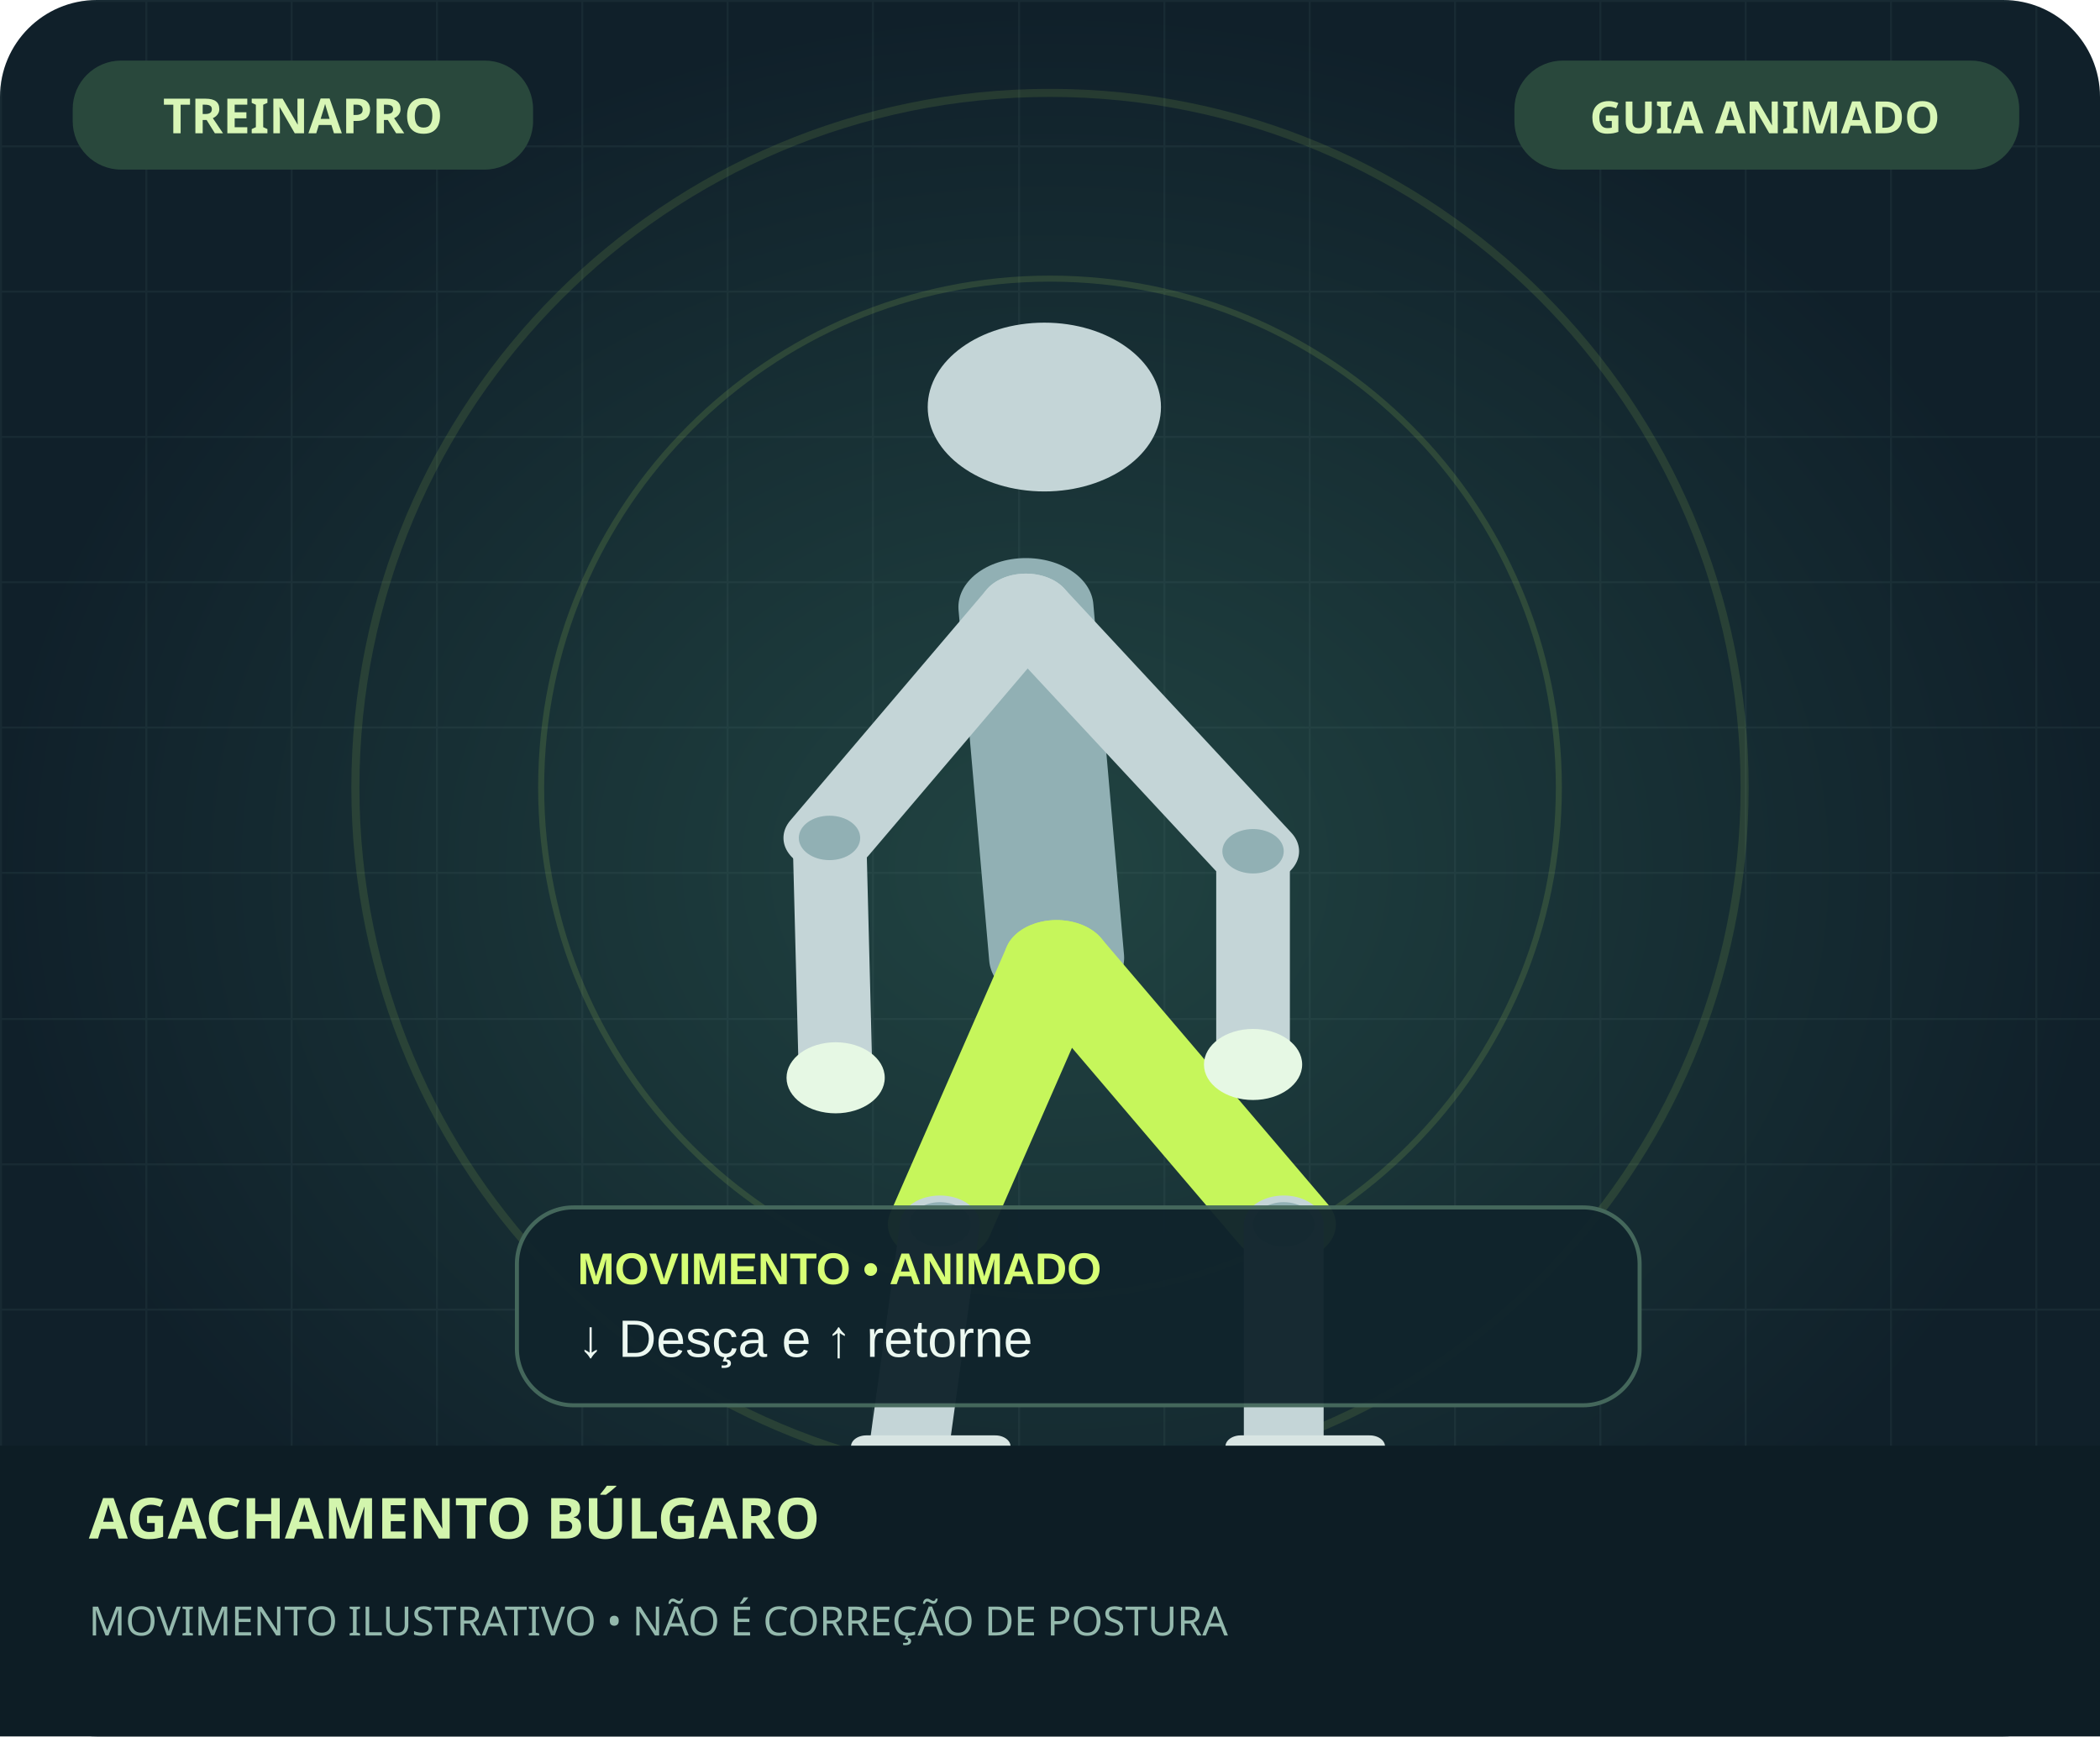
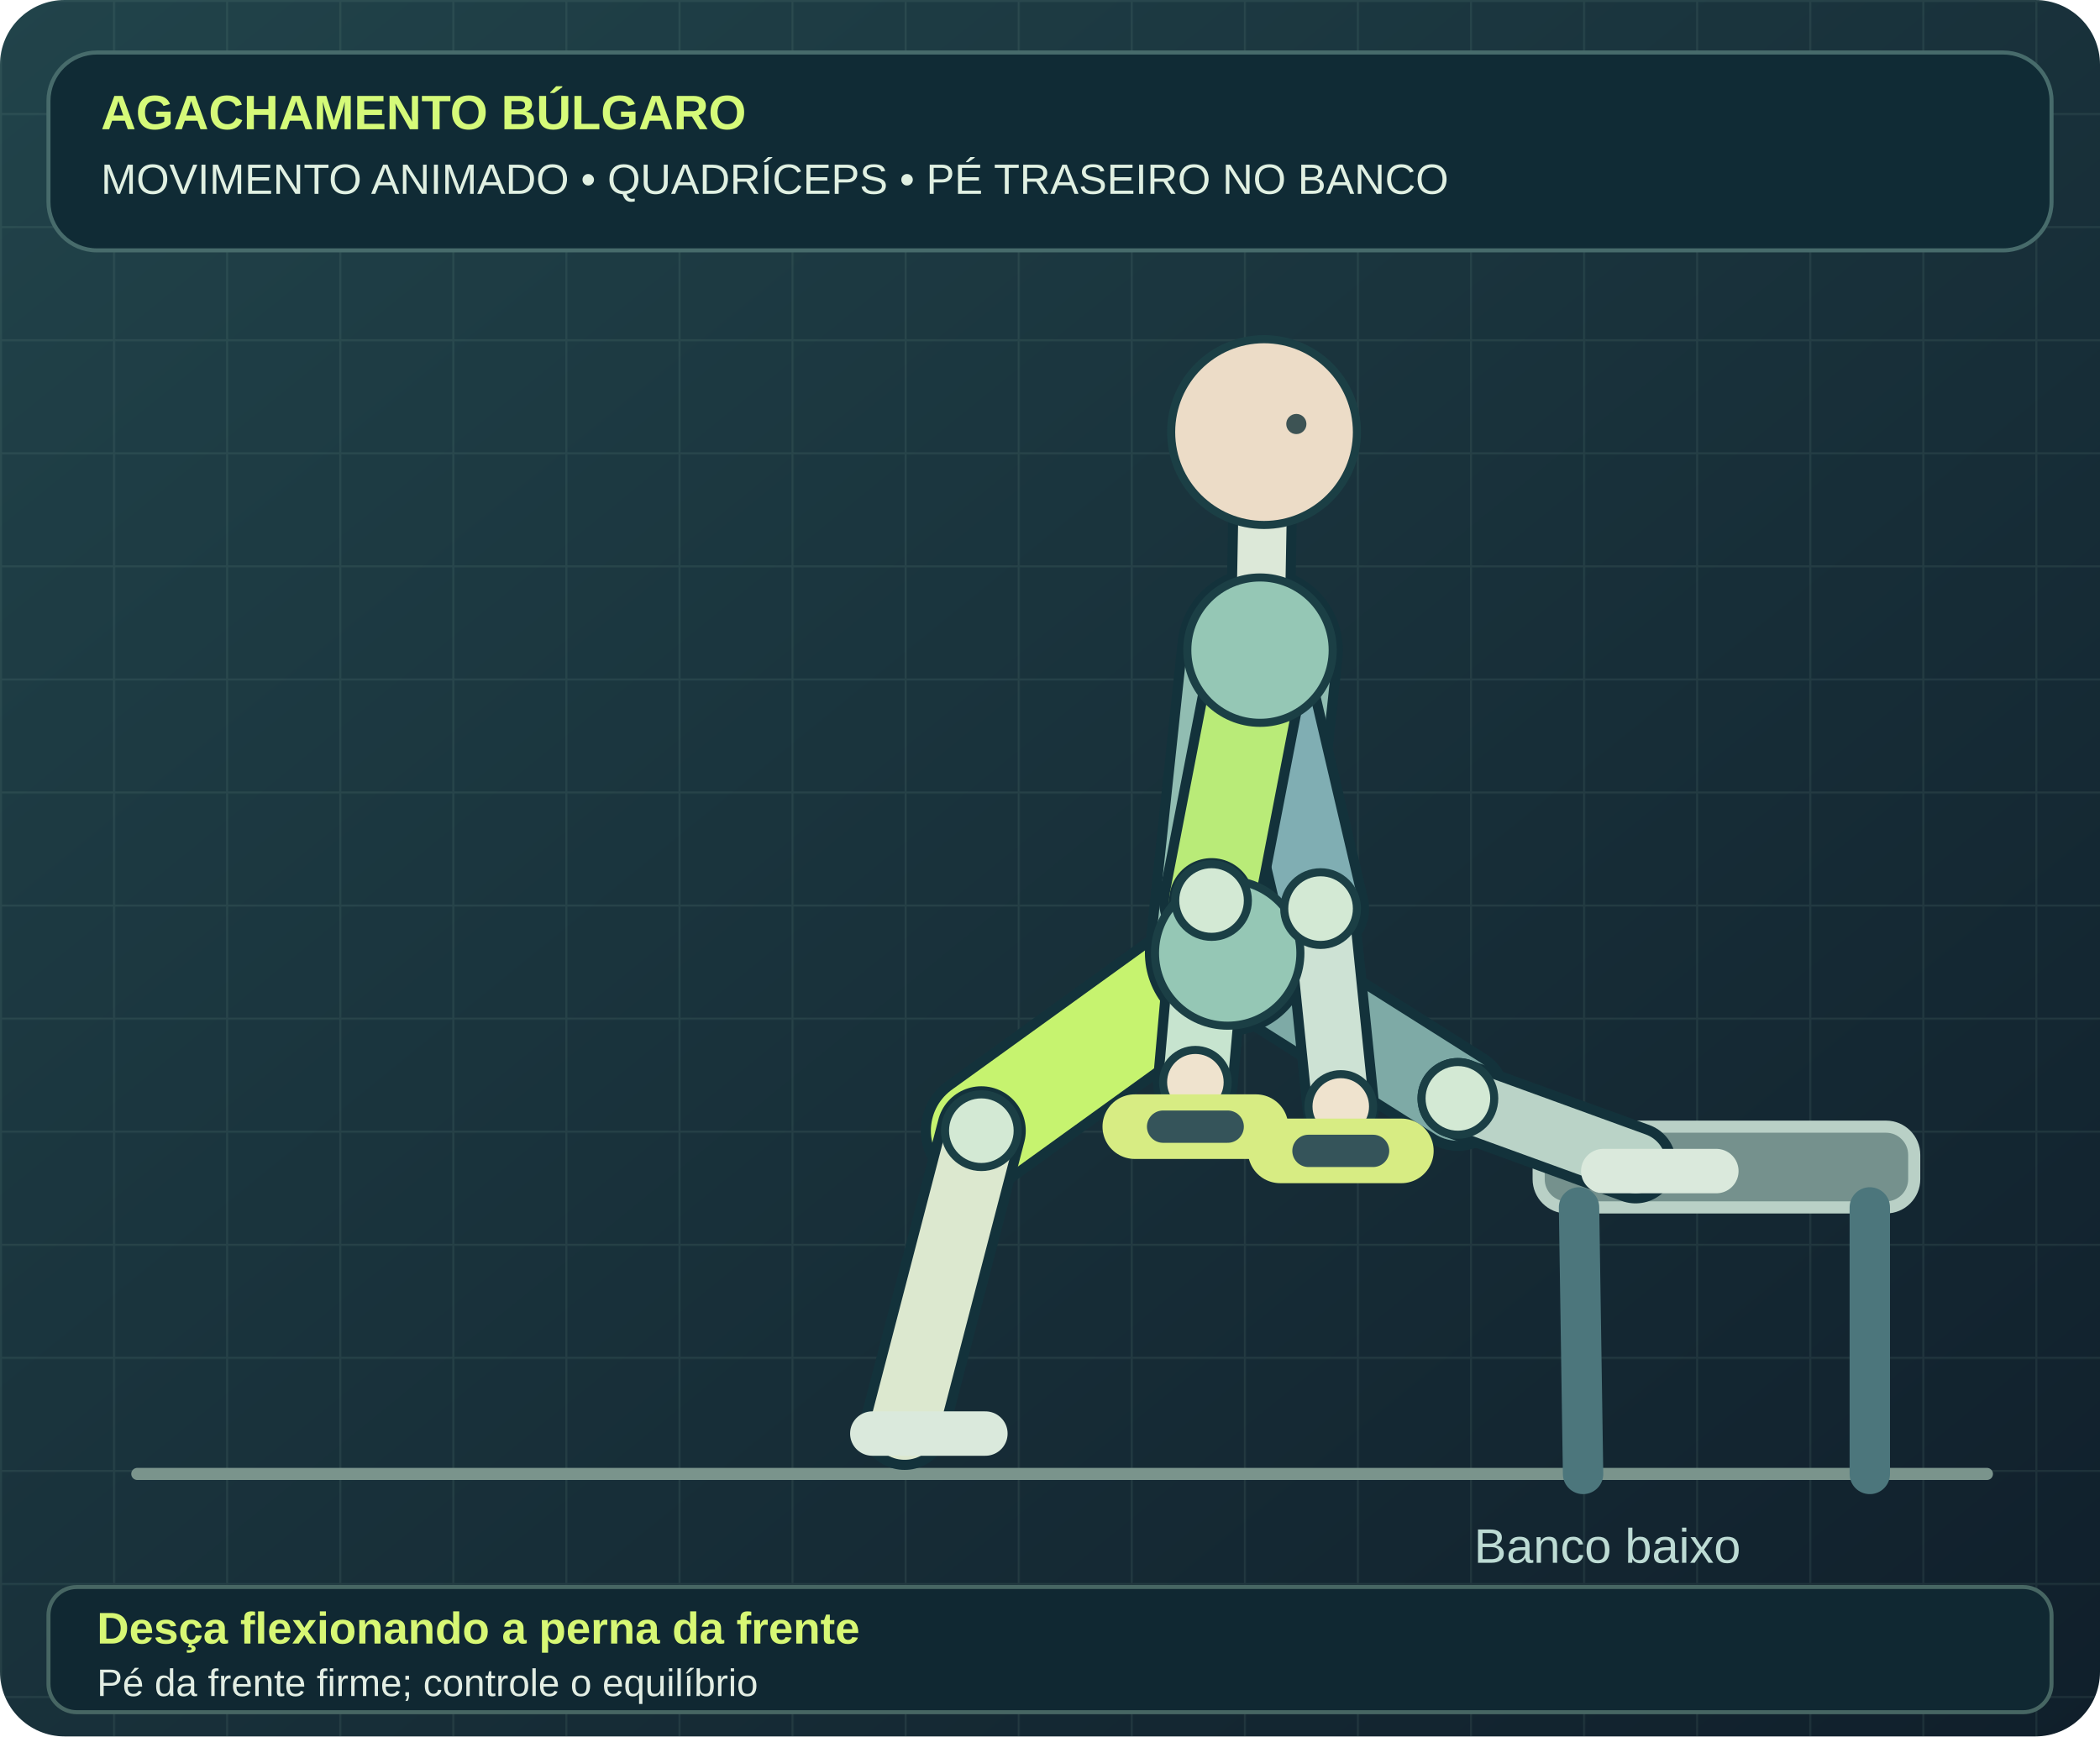
<svg xmlns="http://www.w3.org/2000/svg" viewBox="0 0 520 430" role="img" aria-labelledby="title desc">
  <defs>
-     <radialGradient id="bg">
-       <stop stop-color="#214442" />
-       <stop offset="1" stop-color="#10202a" />
-     </radialGradient>
-     <pattern id="grid" width="36" height="36" patternUnits="userSpaceOnUse">
-       <path d="M36 0H0V36" stroke="#729290" stroke-opacity=".095" fill="none" />
+     <linearGradient id="back" x1="0" y1="0" x2="1" y2="1">
+       <stop stop-color="#21434a" />
+       <stop offset="1" stop-color="#101f2b" />
+     </linearGradient>
+     <pattern id="grid" patternUnits="userSpaceOnUse" width="28" height="28">
+       <path d="M28 0H0V28" stroke="#9bc3ab" stroke-opacity=".10" fill="none" />
    </pattern>
  </defs>
-   <rect width="520" height="430" rx="24" fill="url(#bg)" />
-   <rect width="520" height="430" rx="24" fill="url(#grid)" />
-   <circle cx="260" cy="195" r="172" fill="none" stroke="#c6f65b" opacity=".11" stroke-width="2" />
-   <circle cx="260" cy="195" r="126" fill="none" stroke="#c6f65b" opacity=".13" stroke-width="1.5" />
-   <rect x="18" y="15" rx="12" width="114" height="27" fill="#29483c" />
-   <text x="75" y="33" fill="#d8f6b6" text-anchor="middle" font-size="12" font-weight="bold" font-family="sans-serif">TREINAPRO</text>
-   <rect x="375" y="15" rx="12" width="125" height="27" fill="#29483c" />
-   <text x="437" y="33" fill="#d8f6b6" text-anchor="middle" font-size="11" font-weight="bold" font-family="sans-serif">GUIA ANIMADO</text>
-   <g transform="translate(61 15) scale(1.52 1.10)">
-     <line x1="37" y1="315" x2="221" y2="315" stroke="#587a80" stroke-width="3" stroke-linecap="round" />
-     <line x1="127" y1="123" x2="132" y2="202" stroke="#91b0b4" stroke-width="22" stroke-linecap="round">
-       <animate attributeName="x1" values="127;127;132;132;127;127" keyTimes="0;0.12;0.42;0.57;0.88;1" dur="4.8s" repeatCount="indefinite" calcMode="linear" />
-       <animate attributeName="y1" values="123;123;157;157;123;123" keyTimes="0;0.12;0.42;0.57;0.88;1" dur="4.8s" repeatCount="indefinite" calcMode="linear" />
-       <animate attributeName="x2" values="132;132;130;130;132;132" keyTimes="0;0.12;0.42;0.57;0.88;1" dur="4.8s" repeatCount="indefinite" calcMode="linear" />
-       <animate attributeName="y2" values="202;202;227;227;202;202" keyTimes="0;0.12;0.42;0.57;0.88;1" dur="4.8s" repeatCount="indefinite" calcMode="linear" />
-     </line>
-     <line x1="132" y1="202" x2="113" y2="262" stroke="#c6f65b" stroke-width="17" stroke-linecap="round">
-       <animate attributeName="x1" values="132;132;130;130;132;132" keyTimes="0;0.12;0.42;0.57;0.88;1" dur="4.8s" repeatCount="indefinite" calcMode="linear" />
-       <animate attributeName="y1" values="202;202;227;227;202;202" keyTimes="0;0.12;0.42;0.57;0.88;1" dur="4.8s" repeatCount="indefinite" calcMode="linear" />
-       <animate attributeName="x2" values="113;113;90;90;113;113" keyTimes="0;0.12;0.42;0.57;0.88;1" dur="4.8s" repeatCount="indefinite" calcMode="linear" />
-       <animate attributeName="y2" values="262;262;259;259;262;262" keyTimes="0;0.12;0.42;0.57;0.88;1" dur="4.8s" repeatCount="indefinite" calcMode="linear" />
-     </line>
-     <line x1="113" y1="262" x2="108" y2="312" stroke="#c4d5d7" stroke-width="13" stroke-linecap="round">
-       <animate attributeName="x1" values="113;113;90;90;113;113" keyTimes="0;0.12;0.42;0.57;0.88;1" dur="4.8s" repeatCount="indefinite" calcMode="linear" />
-       <animate attributeName="y1" values="262;262;259;259;262;262" keyTimes="0;0.12;0.42;0.57;0.88;1" dur="4.8s" repeatCount="indefinite" calcMode="linear" />
-       <animate attributeName="x2" values="108;108;75;75;108;108" keyTimes="0;0.12;0.42;0.57;0.88;1" dur="4.8s" repeatCount="indefinite" calcMode="linear" />
-     </line>
-     <line x1="132" y1="202" x2="169" y2="262" stroke="#c6f65b" stroke-width="17" stroke-linecap="round">
-       <animate attributeName="x1" values="132;132;130;130;132;132" keyTimes="0;0.12;0.42;0.57;0.88;1" dur="4.8s" repeatCount="indefinite" calcMode="linear" />
-       <animate attributeName="y1" values="202;202;227;227;202;202" keyTimes="0;0.12;0.42;0.57;0.88;1" dur="4.8s" repeatCount="indefinite" calcMode="linear" />
-       <animate attributeName="x2" values="169;169;184;184;169;169" keyTimes="0;0.12;0.42;0.57;0.88;1" dur="4.8s" repeatCount="indefinite" calcMode="linear" />
-       <animate attributeName="y2" values="262;262;291;291;262;262" keyTimes="0;0.12;0.42;0.57;0.88;1" dur="4.8s" repeatCount="indefinite" calcMode="linear" />
-     </line>
-     <line x1="169" y1="262" x2="169" y2="312" stroke="#c4d5d7" stroke-width="13" stroke-linecap="round">
-       <animate attributeName="x1" values="169;169;184;184;169;169" keyTimes="0;0.12;0.42;0.57;0.88;1" dur="4.8s" repeatCount="indefinite" calcMode="linear" />
-       <animate attributeName="y1" values="262;262;291;291;262;262" keyTimes="0;0.12;0.42;0.57;0.88;1" dur="4.8s" repeatCount="indefinite" calcMode="linear" />
-       <animate attributeName="x2" values="169;169;202;202;169;169" keyTimes="0;0.12;0.42;0.57;0.88;1" dur="4.8s" repeatCount="indefinite" calcMode="linear" />
-     </line>
-     <line x1="127" y1="123" x2="95" y2="175" stroke="#c4d5d7" stroke-width="15" stroke-linecap="round">
-       <animate attributeName="x1" values="127;127;132;132;127;127" keyTimes="0;0.12;0.42;0.57;0.88;1" dur="4.8s" repeatCount="indefinite" calcMode="linear" />
-       <animate attributeName="y1" values="123;123;157;157;123;123" keyTimes="0;0.12;0.42;0.57;0.88;1" dur="4.8s" repeatCount="indefinite" calcMode="linear" />
-     </line>
-     <line x1="95" y1="175" x2="96" y2="229" stroke="#c4d5d7" stroke-width="12" stroke-linecap="round" />
-     <line x1="127" y1="123" x2="164" y2="178" stroke="#c4d5d7" stroke-width="15" stroke-linecap="round">
-       <animate attributeName="x1" values="127;127;132;132;127;127" keyTimes="0;0.12;0.42;0.57;0.88;1" dur="4.8s" repeatCount="indefinite" calcMode="linear" />
-       <animate attributeName="y1" values="123;123;157;157;123;123" keyTimes="0;0.12;0.42;0.57;0.88;1" dur="4.8s" repeatCount="indefinite" calcMode="linear" />
-     </line>
-     <line x1="164" y1="178" x2="164" y2="226" stroke="#c4d5d7" stroke-width="12" stroke-linecap="round" />
-     <circle cx="130" cy="78" r="19" fill="#c4d5d7">
-       <animate attributeName="cx" values="130;130;133;133;130;130" keyTimes="0;0.12;0.42;0.57;0.88;1" dur="4.8s" repeatCount="indefinite" calcMode="linear" />
-       <animate attributeName="cy" values="78;78;118;118;78;78" keyTimes="0;0.12;0.42;0.57;0.88;1" dur="4.8s" repeatCount="indefinite" calcMode="linear" />
-     </circle>
-     <circle cx="95" cy="175" r="5" fill="#91b0b4" />
-     <circle cx="164" cy="178" r="5" fill="#91b0b4" />
-     <circle cx="113" cy="262" r="5" fill="#91b0b4">
-       <animate attributeName="cx" values="113;113;90;90;113;113" keyTimes="0;0.12;0.42;0.57;0.88;1" dur="4.8s" repeatCount="indefinite" calcMode="linear" />
-       <animate attributeName="cy" values="262;262;259;259;262;262" keyTimes="0;0.12;0.42;0.57;0.88;1" dur="4.8s" repeatCount="indefinite" calcMode="linear" />
-     </circle>
-     <circle cx="169" cy="262" r="5" fill="#91b0b4">
-       <animate attributeName="cx" values="169;169;184;184;169;169" keyTimes="0;0.12;0.42;0.57;0.88;1" dur="4.8s" repeatCount="indefinite" calcMode="linear" />
-       <animate attributeName="cy" values="262;262;291;291;262;262" keyTimes="0;0.12;0.42;0.57;0.88;1" dur="4.8s" repeatCount="indefinite" calcMode="linear" />
-     </circle>
-     <circle cx="96" cy="229" r="8" fill="#e6f8e4" />
-     <circle cx="164" cy="226" r="8" fill="#e6f8e4" />
-     <line x1="101" y1="312" x2="122" y2="312" stroke="#d8e5e3" stroke-width="5" stroke-linecap="round">
-       <animate attributeName="x1" values="101;101;68;68;101;101" keyTimes="0;0.12;0.42;0.57;0.88;1" dur="4.8s" repeatCount="indefinite" calcMode="linear" />
-       <animate attributeName="x2" values="122;122;89;89;122;122" keyTimes="0;0.12;0.42;0.57;0.88;1" dur="4.8s" repeatCount="indefinite" calcMode="linear" />
-     </line>
-     <line x1="162" y1="312" x2="183" y2="312" stroke="#d8e5e3" stroke-width="5" stroke-linecap="round">
-       <animate attributeName="x1" values="162;162;195;195;162;162" keyTimes="0;0.12;0.42;0.57;0.88;1" dur="4.8s" repeatCount="indefinite" calcMode="linear" />
-       <animate attributeName="x2" values="183;183;216;216;183;183" keyTimes="0;0.12;0.42;0.57;0.88;1" dur="4.8s" repeatCount="indefinite" calcMode="linear" />
-     </line>
-   </g>
-   <rect x="0" y="358" width="520" height="72" fill="#0d1d25" />
-   <text x="22" y="381" fill="#d2f5ad" font-size="14" font-family="sans-serif" font-weight="bold">AGACHAMENTO BÚLGARO</text>
-   <text x="22" y="405" fill="#94b9ad" font-size="10" font-family="sans-serif">MOVIMENTO ILUSTRATIVO • NÃO É CORREÇÃO DE POSTURA</text>
-   <g aria-hidden="true">
-     <rect x="128" y="299" rx="14" width="278" height="49" fill="#10232c" stroke="#46695d" opacity=".96" />
-     <text x="143" y="318" fill="#d7ff75" font-size="11" font-weight="bold" font-family="Arial,sans-serif">MOVIMENTO • ANIMADO</text>
-     <text x="143" y="336" fill="#ecf8f1" font-size="13" font-family="Arial,sans-serif">↓ Desça e ↑ retorne</text>
-   </g>
+   <rect width="100%" height="100%" rx="16" fill="url(#back)" />
+   <rect width="100%" height="100%" rx="16" fill="url(#grid)" />
+   <line x1="34" y1="365" x2="492" y2="365" stroke="#7a948c" stroke-width="3" stroke-linecap="round" />
+   <rect x="381" y="279" width="93" height="20" rx="7" fill="#75918d" stroke="#b9d0c6" stroke-width="3" />
+   <line x1="391" y1="299" x2="392" y2="365" stroke="#4c767c" stroke-width="10" stroke-linecap="round" />
+   <line x1="463" y1="299" x2="463" y2="365" stroke="#4c767c" stroke-width="10" stroke-linecap="round" />
+   <text x="365" y="387" fill="#bddbd4" font-family="Arial,sans-serif" font-size="12">Banco baixo</text>
+   <line x1="304" y1="236" x2="361" y2="272" stroke="#13323b" stroke-width="26" stroke-linecap="round">
+     <animate attributeName="x1" values="304;304;307;307;304;304" keyTimes="0;0.12;0.44;0.62;0.9;1" dur="4.8s" repeatCount="indefinite" />
+     <animate attributeName="y1" values="236;236;282;282;236;236" keyTimes="0;0.12;0.44;0.62;0.9;1" dur="4.8s" repeatCount="indefinite" />
+     <animate attributeName="y2" values="272;272;288;288;272;272" keyTimes="0;0.12;0.44;0.62;0.9;1" dur="4.8s" repeatCount="indefinite" />
+   </line>
+   <line x1="304" y1="236" x2="361" y2="272" stroke="#7eaaa6" stroke-width="21" stroke-linecap="round">
+     <animate attributeName="x1" values="304;304;307;307;304;304" keyTimes="0;0.12;0.44;0.62;0.9;1" dur="4.8s" repeatCount="indefinite" />
+     <animate attributeName="y1" values="236;236;282;282;236;236" keyTimes="0;0.12;0.44;0.62;0.9;1" dur="4.8s" repeatCount="indefinite" />
+     <animate attributeName="y2" values="272;272;288;288;272;272" keyTimes="0;0.12;0.44;0.62;0.9;1" dur="4.8s" repeatCount="indefinite" />
+   </line>
+   <line x1="361" y1="272" x2="405" y2="288" stroke="#13323b" stroke-width="20" stroke-linecap="round">
+     <animate attributeName="y1" values="272;272;288;288;272;272" keyTimes="0;0.12;0.44;0.62;0.9;1" dur="4.8s" repeatCount="indefinite" />
+   </line>
+   <line x1="361" y1="272" x2="405" y2="288" stroke="#bad3c7" stroke-width="15" stroke-linecap="round">
+     <animate attributeName="y1" values="272;272;288;288;272;272" keyTimes="0;0.12;0.44;0.62;0.9;1" dur="4.8s" repeatCount="indefinite" />
+   </line>
+   <line x1="304" y1="236" x2="243" y2="280" stroke="#13323b" stroke-width="30" stroke-linecap="round">
+     <animate attributeName="x1" values="304;304;307;307;304;304" keyTimes="0;0.12;0.44;0.62;0.9;1" dur="4.8s" repeatCount="indefinite" />
+     <animate attributeName="y1" values="236;236;282;282;236;236" keyTimes="0;0.12;0.44;0.62;0.9;1" dur="4.8s" repeatCount="indefinite" />
+     <animate attributeName="x2" values="243;243;246;246;243;243" keyTimes="0;0.12;0.44;0.62;0.9;1" dur="4.8s" repeatCount="indefinite" />
+     <animate attributeName="y2" values="280;280;300;300;280;280" keyTimes="0;0.12;0.44;0.62;0.9;1" dur="4.8s" repeatCount="indefinite" />
+   </line>
+   <line x1="304" y1="236" x2="243" y2="280" stroke="#c6f36f" stroke-width="25" stroke-linecap="round">
+     <animate attributeName="x1" values="304;304;307;307;304;304" keyTimes="0;0.12;0.44;0.62;0.9;1" dur="4.8s" repeatCount="indefinite" />
+     <animate attributeName="y1" values="236;236;282;282;236;236" keyTimes="0;0.12;0.44;0.62;0.9;1" dur="4.8s" repeatCount="indefinite" />
+     <animate attributeName="x2" values="243;243;246;246;243;243" keyTimes="0;0.12;0.44;0.62;0.9;1" dur="4.8s" repeatCount="indefinite" />
+     <animate attributeName="y2" values="280;280;300;300;280;280" keyTimes="0;0.12;0.44;0.62;0.9;1" dur="4.8s" repeatCount="indefinite" />
+   </line>
+   <line x1="243" y1="280" x2="224" y2="353" stroke="#13323b" stroke-width="22" stroke-linecap="round">
+     <animate attributeName="x1" values="243;243;246;246;243;243" keyTimes="0;0.12;0.44;0.62;0.9;1" dur="4.8s" repeatCount="indefinite" />
+     <animate attributeName="y1" values="280;280;300;300;280;280" keyTimes="0;0.12;0.44;0.62;0.9;1" dur="4.8s" repeatCount="indefinite" />
+   </line>
+   <line x1="243" y1="280" x2="224" y2="353" stroke="#dce8cf" stroke-width="17" stroke-linecap="round">
+     <animate attributeName="x1" values="243;243;246;246;243;243" keyTimes="0;0.12;0.44;0.62;0.9;1" dur="4.8s" repeatCount="indefinite" />
+     <animate attributeName="y1" values="280;280;300;300;280;280" keyTimes="0;0.12;0.44;0.62;0.9;1" dur="4.8s" repeatCount="indefinite" />
+   </line>
+   <line x1="304" y1="236" x2="312" y2="161" stroke="#13323b" stroke-width="41" stroke-linecap="round">
+     <animate attributeName="x1" values="304;304;307;307;304;304" keyTimes="0;0.12;0.44;0.62;0.9;1" dur="4.8s" repeatCount="indefinite" />
+     <animate attributeName="y1" values="236;236;282;282;236;236" keyTimes="0;0.12;0.44;0.62;0.9;1" dur="4.8s" repeatCount="indefinite" />
+     <animate attributeName="x2" values="312;312;313;313;312;312" keyTimes="0;0.12;0.44;0.62;0.9;1" dur="4.8s" repeatCount="indefinite" />
+     <animate attributeName="y2" values="161;161;200;200;161;161" keyTimes="0;0.12;0.44;0.62;0.9;1" dur="4.8s" repeatCount="indefinite" />
+   </line>
+   <line x1="304" y1="236" x2="312" y2="161" stroke="#91bdb2" stroke-width="36" stroke-linecap="round">
+     <animate attributeName="x1" values="304;304;307;307;304;304" keyTimes="0;0.12;0.44;0.62;0.9;1" dur="4.8s" repeatCount="indefinite" />
+     <animate attributeName="y1" values="236;236;282;282;236;236" keyTimes="0;0.12;0.44;0.62;0.9;1" dur="4.8s" repeatCount="indefinite" />
+     <animate attributeName="x2" values="312;312;313;313;312;312" keyTimes="0;0.12;0.44;0.62;0.9;1" dur="4.8s" repeatCount="indefinite" />
+     <animate attributeName="y2" values="161;161;200;200;161;161" keyTimes="0;0.12;0.44;0.62;0.9;1" dur="4.8s" repeatCount="indefinite" />
+   </line>
+   <line x1="312" y1="161" x2="327" y2="225" stroke="#13323b" stroke-width="24" stroke-linecap="round">
+     <animate attributeName="x1" values="312;312;313;313;312;312" keyTimes="0;0.12;0.44;0.62;0.9;1" dur="4.8s" repeatCount="indefinite" />
+     <animate attributeName="y1" values="161;161;200;200;161;161" keyTimes="0;0.12;0.44;0.62;0.9;1" dur="4.8s" repeatCount="indefinite" />
+     <animate attributeName="x2" values="327;327;329;329;327;327" keyTimes="0;0.12;0.44;0.62;0.9;1" dur="4.8s" repeatCount="indefinite" />
+     <animate attributeName="y2" values="225;225;261;261;225;225" keyTimes="0;0.12;0.44;0.62;0.9;1" dur="4.8s" repeatCount="indefinite" />
+   </line>
+   <line x1="312" y1="161" x2="327" y2="225" stroke="#80aeb3" stroke-width="19" stroke-linecap="round">
+     <animate attributeName="x1" values="312;312;313;313;312;312" keyTimes="0;0.12;0.44;0.62;0.9;1" dur="4.8s" repeatCount="indefinite" />
+     <animate attributeName="y1" values="161;161;200;200;161;161" keyTimes="0;0.12;0.44;0.62;0.9;1" dur="4.8s" repeatCount="indefinite" />
+     <animate attributeName="x2" values="327;327;329;329;327;327" keyTimes="0;0.12;0.44;0.62;0.9;1" dur="4.8s" repeatCount="indefinite" />
+     <animate attributeName="y2" values="225;225;261;261;225;225" keyTimes="0;0.12;0.44;0.62;0.9;1" dur="4.8s" repeatCount="indefinite" />
+   </line>
+   <line x1="327" y1="225" x2="332" y2="274" stroke="#13323b" stroke-width="19" stroke-linecap="round">
+     <animate attributeName="x1" values="327;327;329;329;327;327" keyTimes="0;0.12;0.44;0.62;0.9;1" dur="4.8s" repeatCount="indefinite" />
+     <animate attributeName="y1" values="225;225;261;261;225;225" keyTimes="0;0.12;0.44;0.62;0.9;1" dur="4.8s" repeatCount="indefinite" />
+     <animate attributeName="y2" values="274;274;311;311;274;274" keyTimes="0;0.12;0.44;0.62;0.9;1" dur="4.8s" repeatCount="indefinite" />
+   </line>
+   <line x1="327" y1="225" x2="332" y2="274" stroke="#cde2d4" stroke-width="14" stroke-linecap="round">
+     <animate attributeName="x1" values="327;327;329;329;327;327" keyTimes="0;0.12;0.44;0.62;0.9;1" dur="4.8s" repeatCount="indefinite" />
+     <animate attributeName="y1" values="225;225;261;261;225;225" keyTimes="0;0.12;0.44;0.62;0.9;1" dur="4.8s" repeatCount="indefinite" />
+     <animate attributeName="y2" values="274;274;311;311;274;274" keyTimes="0;0.12;0.44;0.62;0.9;1" dur="4.8s" repeatCount="indefinite" />
+   </line>
+   <line x1="312" y1="161" x2="300" y2="223" stroke="#13323b" stroke-width="26" stroke-linecap="round">
+     <animate attributeName="x1" values="312;312;313;313;312;312" keyTimes="0;0.12;0.44;0.62;0.9;1" dur="4.8s" repeatCount="indefinite" />
+     <animate attributeName="y1" values="161;161;200;200;161;161" keyTimes="0;0.12;0.44;0.62;0.9;1" dur="4.8s" repeatCount="indefinite" />
+     <animate attributeName="x2" values="300;300;297;297;300;300" keyTimes="0;0.12;0.44;0.62;0.9;1" dur="4.8s" repeatCount="indefinite" />
+     <animate attributeName="y2" values="223;223;262;262;223;223" keyTimes="0;0.12;0.44;0.62;0.9;1" dur="4.8s" repeatCount="indefinite" />
+   </line>
+   <line x1="312" y1="161" x2="300" y2="223" stroke="#b9eb78" stroke-width="21" stroke-linecap="round">
+     <animate attributeName="x1" values="312;312;313;313;312;312" keyTimes="0;0.12;0.44;0.62;0.9;1" dur="4.8s" repeatCount="indefinite" />
+     <animate attributeName="y1" values="161;161;200;200;161;161" keyTimes="0;0.12;0.44;0.62;0.9;1" dur="4.8s" repeatCount="indefinite" />
+     <animate attributeName="x2" values="300;300;297;297;300;300" keyTimes="0;0.12;0.44;0.62;0.9;1" dur="4.8s" repeatCount="indefinite" />
+     <animate attributeName="y2" values="223;223;262;262;223;223" keyTimes="0;0.12;0.44;0.62;0.9;1" dur="4.8s" repeatCount="indefinite" />
+   </line>
+   <line x1="300" y1="223" x2="296" y2="268" stroke="#13323b" stroke-width="21" stroke-linecap="round">
+     <animate attributeName="x1" values="300;300;297;297;300;300" keyTimes="0;0.12;0.44;0.62;0.9;1" dur="4.8s" repeatCount="indefinite" />
+     <animate attributeName="y1" values="223;223;262;262;223;223" keyTimes="0;0.12;0.44;0.62;0.9;1" dur="4.8s" repeatCount="indefinite" />
+     <animate attributeName="x2" values="296;296;294;294;296;296" keyTimes="0;0.12;0.44;0.62;0.9;1" dur="4.8s" repeatCount="indefinite" />
+     <animate attributeName="y2" values="268;268;307;307;268;268" keyTimes="0;0.12;0.44;0.62;0.9;1" dur="4.8s" repeatCount="indefinite" />
+   </line>
+   <line x1="300" y1="223" x2="296" y2="268" stroke="#c7e4cf" stroke-width="16" stroke-linecap="round">
+     <animate attributeName="x1" values="300;300;297;297;300;300" keyTimes="0;0.12;0.44;0.62;0.9;1" dur="4.8s" repeatCount="indefinite" />
+     <animate attributeName="y1" values="223;223;262;262;223;223" keyTimes="0;0.12;0.44;0.62;0.9;1" dur="4.8s" repeatCount="indefinite" />
+     <animate attributeName="x2" values="296;296;294;294;296;296" keyTimes="0;0.12;0.44;0.62;0.9;1" dur="4.8s" repeatCount="indefinite" />
+     <animate attributeName="y2" values="268;268;307;307;268;268" keyTimes="0;0.12;0.44;0.62;0.9;1" dur="4.8s" repeatCount="indefinite" />
+   </line>
+   <line x1="312" y1="161" x2="313" y2="107" stroke="#13323b" stroke-width="17" stroke-linecap="round">
+     <animate attributeName="x1" values="312;312;313;313;312;312" keyTimes="0;0.12;0.44;0.62;0.9;1" dur="4.8s" repeatCount="indefinite" />
+     <animate attributeName="y1" values="161;161;200;200;161;161" keyTimes="0;0.12;0.44;0.62;0.9;1" dur="4.8s" repeatCount="indefinite" />
+     <animate attributeName="x2" values="313;313;312;312;313;313" keyTimes="0;0.12;0.44;0.62;0.9;1" dur="4.8s" repeatCount="indefinite" />
+     <animate attributeName="y2" values="107;107;145;145;107;107" keyTimes="0;0.12;0.44;0.62;0.9;1" dur="4.8s" repeatCount="indefinite" />
+   </line>
+   <line x1="312" y1="161" x2="313" y2="107" stroke="#dce8d8" stroke-width="12" stroke-linecap="round">
+     <animate attributeName="x1" values="312;312;313;313;312;312" keyTimes="0;0.12;0.44;0.62;0.9;1" dur="4.8s" repeatCount="indefinite" />
+     <animate attributeName="y1" values="161;161;200;200;161;161" keyTimes="0;0.12;0.44;0.62;0.9;1" dur="4.8s" repeatCount="indefinite" />
+     <animate attributeName="x2" values="313;313;312;312;313;313" keyTimes="0;0.12;0.44;0.62;0.9;1" dur="4.8s" repeatCount="indefinite" />
+     <animate attributeName="y2" values="107;107;145;145;107;107" keyTimes="0;0.12;0.44;0.62;0.9;1" dur="4.8s" repeatCount="indefinite" />
+   </line>
+   <circle cx="304" cy="236" r="18" fill="#95c7b5" stroke="#1b3f45" stroke-width="2">
+     <animate attributeName="cx" values="304;304;307;307;304;304" keyTimes="0;0.12;0.44;0.62;0.9;1" dur="4.8s" repeatCount="indefinite" />
+     <animate attributeName="cy" values="236;236;282;282;236;236" keyTimes="0;0.12;0.44;0.62;0.9;1" dur="4.8s" repeatCount="indefinite" />
+   </circle>
+   <circle cx="312" cy="161" r="18" fill="#95c7b5" stroke="#1b3f45" stroke-width="2">
+     <animate attributeName="cx" values="312;312;313;313;312;312" keyTimes="0;0.12;0.44;0.62;0.9;1" dur="4.8s" repeatCount="indefinite" />
+     <animate attributeName="cy" values="161;161;200;200;161;161" keyTimes="0;0.12;0.44;0.62;0.9;1" dur="4.8s" repeatCount="indefinite" />
+   </circle>
+   <circle cx="243" cy="280" r="9" fill="#d3e9d4" stroke="#1b3f45" stroke-width="2">
+     <animate attributeName="cx" values="243;243;246;246;243;243" keyTimes="0;0.12;0.44;0.62;0.9;1" dur="4.8s" repeatCount="indefinite" />
+     <animate attributeName="cy" values="280;280;300;300;280;280" keyTimes="0;0.12;0.44;0.62;0.9;1" dur="4.8s" repeatCount="indefinite" />
+   </circle>
+   <circle cx="361" cy="272" r="9" fill="#d3e9d4" stroke="#1b3f45" stroke-width="2">
+     <animate attributeName="cy" values="272;272;288;288;272;272" keyTimes="0;0.12;0.44;0.62;0.9;1" dur="4.8s" repeatCount="indefinite" />
+   </circle>
+   <circle cx="300" cy="223" r="9" fill="#d3e9d4" stroke="#1b3f45" stroke-width="2">
+     <animate attributeName="cx" values="300;300;297;297;300;300" keyTimes="0;0.12;0.44;0.62;0.9;1" dur="4.8s" repeatCount="indefinite" />
+     <animate attributeName="cy" values="223;223;262;262;223;223" keyTimes="0;0.12;0.44;0.62;0.9;1" dur="4.8s" repeatCount="indefinite" />
+   </circle>
+   <circle cx="327" cy="225" r="9" fill="#d3e9d4" stroke="#1b3f45" stroke-width="2">
+     <animate attributeName="cx" values="327;327;329;329;327;327" keyTimes="0;0.12;0.44;0.62;0.9;1" dur="4.8s" repeatCount="indefinite" />
+     <animate attributeName="cy" values="225;225;261;261;225;225" keyTimes="0;0.12;0.44;0.62;0.9;1" dur="4.8s" repeatCount="indefinite" />
+   </circle>
+   <circle cx="313" cy="107" r="23" fill="#ecdcc7" stroke="#1b3f45" stroke-width="2">
+     <animate attributeName="cx" values="313;313;312;312;313;313" keyTimes="0;0.12;0.44;0.62;0.9;1" dur="4.8s" repeatCount="indefinite" />
+     <animate attributeName="cy" values="107;107;145;145;107;107" keyTimes="0;0.12;0.44;0.62;0.9;1" dur="4.8s" repeatCount="indefinite" />
+   </circle>
+   <circle cx="321" cy="105" r="2.5" fill="#3d5354">
+     <animate attributeName="cx" values="321;321;320;320;321;321" keyTimes="0;0.12;0.44;0.62;0.9;1" dur="4.8s" repeatCount="indefinite" />
+     <animate attributeName="cy" values="105;105;143;143;105;105" keyTimes="0;0.12;0.44;0.62;0.9;1" dur="4.8s" repeatCount="indefinite" />
+   </circle>
+   <line x1="216" y1="355" x2="244" y2="355" stroke="#dae9dc" stroke-width="11" stroke-linecap="round" />
+   <line x1="397" y1="290" x2="425" y2="290" stroke="#dae9dc" stroke-width="11" stroke-linecap="round" />
+   <circle cx="296" cy="268" r="8" fill="#efe3ce" stroke="#1b3f45" stroke-width="2">
+     <animate attributeName="cx" values="296;296;294;294;296;296" keyTimes="0;0.12;0.44;0.62;0.9;1" dur="4.8s" repeatCount="indefinite" />
+     <animate attributeName="cy" values="268;268;307;307;268;268" keyTimes="0;0.12;0.44;0.62;0.9;1" dur="4.8s" repeatCount="indefinite" />
+   </circle>
+   <circle cx="332" cy="274" r="8" fill="#efe3ce" stroke="#1b3f45" stroke-width="2">
+     <animate attributeName="cy" values="274;274;311;311;274;274" keyTimes="0;0.12;0.44;0.62;0.9;1" dur="4.8s" repeatCount="indefinite" />
+   </circle>
+   <line x1="281" y1="279" x2="311" y2="279" stroke="#d7ec83" stroke-width="16" stroke-linecap="round">
+     <animate attributeName="x1" values="281;281;279;279;281;281" keyTimes="0;0.12;0.44;0.62;0.9;1" dur="4.8s" repeatCount="indefinite" />
+     <animate attributeName="y1" values="279;279;318;318;279;279" keyTimes="0;0.12;0.44;0.62;0.9;1" dur="4.8s" repeatCount="indefinite" />
+     <animate attributeName="x2" values="311;311;309;309;311;311" keyTimes="0;0.12;0.44;0.62;0.9;1" dur="4.8s" repeatCount="indefinite" />
+     <animate attributeName="y2" values="279;279;318;318;279;279" keyTimes="0;0.12;0.44;0.62;0.9;1" dur="4.8s" repeatCount="indefinite" />
+   </line>
+   <line x1="288" y1="279" x2="304" y2="279" stroke="#35545a" stroke-width="8" stroke-linecap="round">
+     <animate attributeName="x1" values="288;288;286;286;288;288" keyTimes="0;0.12;0.44;0.62;0.9;1" dur="4.8s" repeatCount="indefinite" />
+     <animate attributeName="y1" values="279;279;318;318;279;279" keyTimes="0;0.12;0.44;0.62;0.9;1" dur="4.8s" repeatCount="indefinite" />
+     <animate attributeName="x2" values="304;304;302;302;304;304" keyTimes="0;0.12;0.44;0.62;0.9;1" dur="4.8s" repeatCount="indefinite" />
+     <animate attributeName="y2" values="279;279;318;318;279;279" keyTimes="0;0.12;0.44;0.62;0.9;1" dur="4.8s" repeatCount="indefinite" />
+   </line>
+   <line x1="317" y1="285" x2="347" y2="285" stroke="#d7ec83" stroke-width="16" stroke-linecap="round">
+     <animate attributeName="y1" values="285;285;322;322;285;285" keyTimes="0;0.12;0.44;0.62;0.9;1" dur="4.8s" repeatCount="indefinite" />
+     <animate attributeName="y2" values="285;285;322;322;285;285" keyTimes="0;0.12;0.44;0.62;0.9;1" dur="4.8s" repeatCount="indefinite" />
+   </line>
+   <line x1="324" y1="285" x2="340" y2="285" stroke="#35545a" stroke-width="8" stroke-linecap="round">
+     <animate attributeName="y1" values="285;285;322;322;285;285" keyTimes="0;0.12;0.44;0.62;0.9;1" dur="4.8s" repeatCount="indefinite" />
+     <animate attributeName="y2" values="285;285;322;322;285;285" keyTimes="0;0.12;0.44;0.62;0.9;1" dur="4.8s" repeatCount="indefinite" />
+   </line>
+   <rect x="12" y="13" width="496" height="49" rx="12" fill="#102b35" stroke="#476b6b" />
+   <text x="25" y="32" fill="#d5fa79" font-weight="700" font-family="Arial,sans-serif" font-size="12">AGACHAMENTO BÚLGARO</text>
+   <text x="25" y="48" fill="#e0f0e2" font-family="Arial,sans-serif" font-size="10.5">MOVIMENTO ANIMADO • QUADRÍCEPS • PÉ TRASEIRO NO BANCO</text>
+   <rect x="12" y="393" width="496" height="31" rx="7" fill="#102832" stroke="#476663" />
+   <text x="24" y="407" fill="#d7f774" font-family="Arial,sans-serif" font-size="11" font-weight="700">Desça flexionando a perna da frente</text>
+   <text x="24" y="420" fill="#e2ede3" font-family="Arial,sans-serif" font-size="9.5">Pé da frente firme; controle o equilíbrio</text>
</svg>
